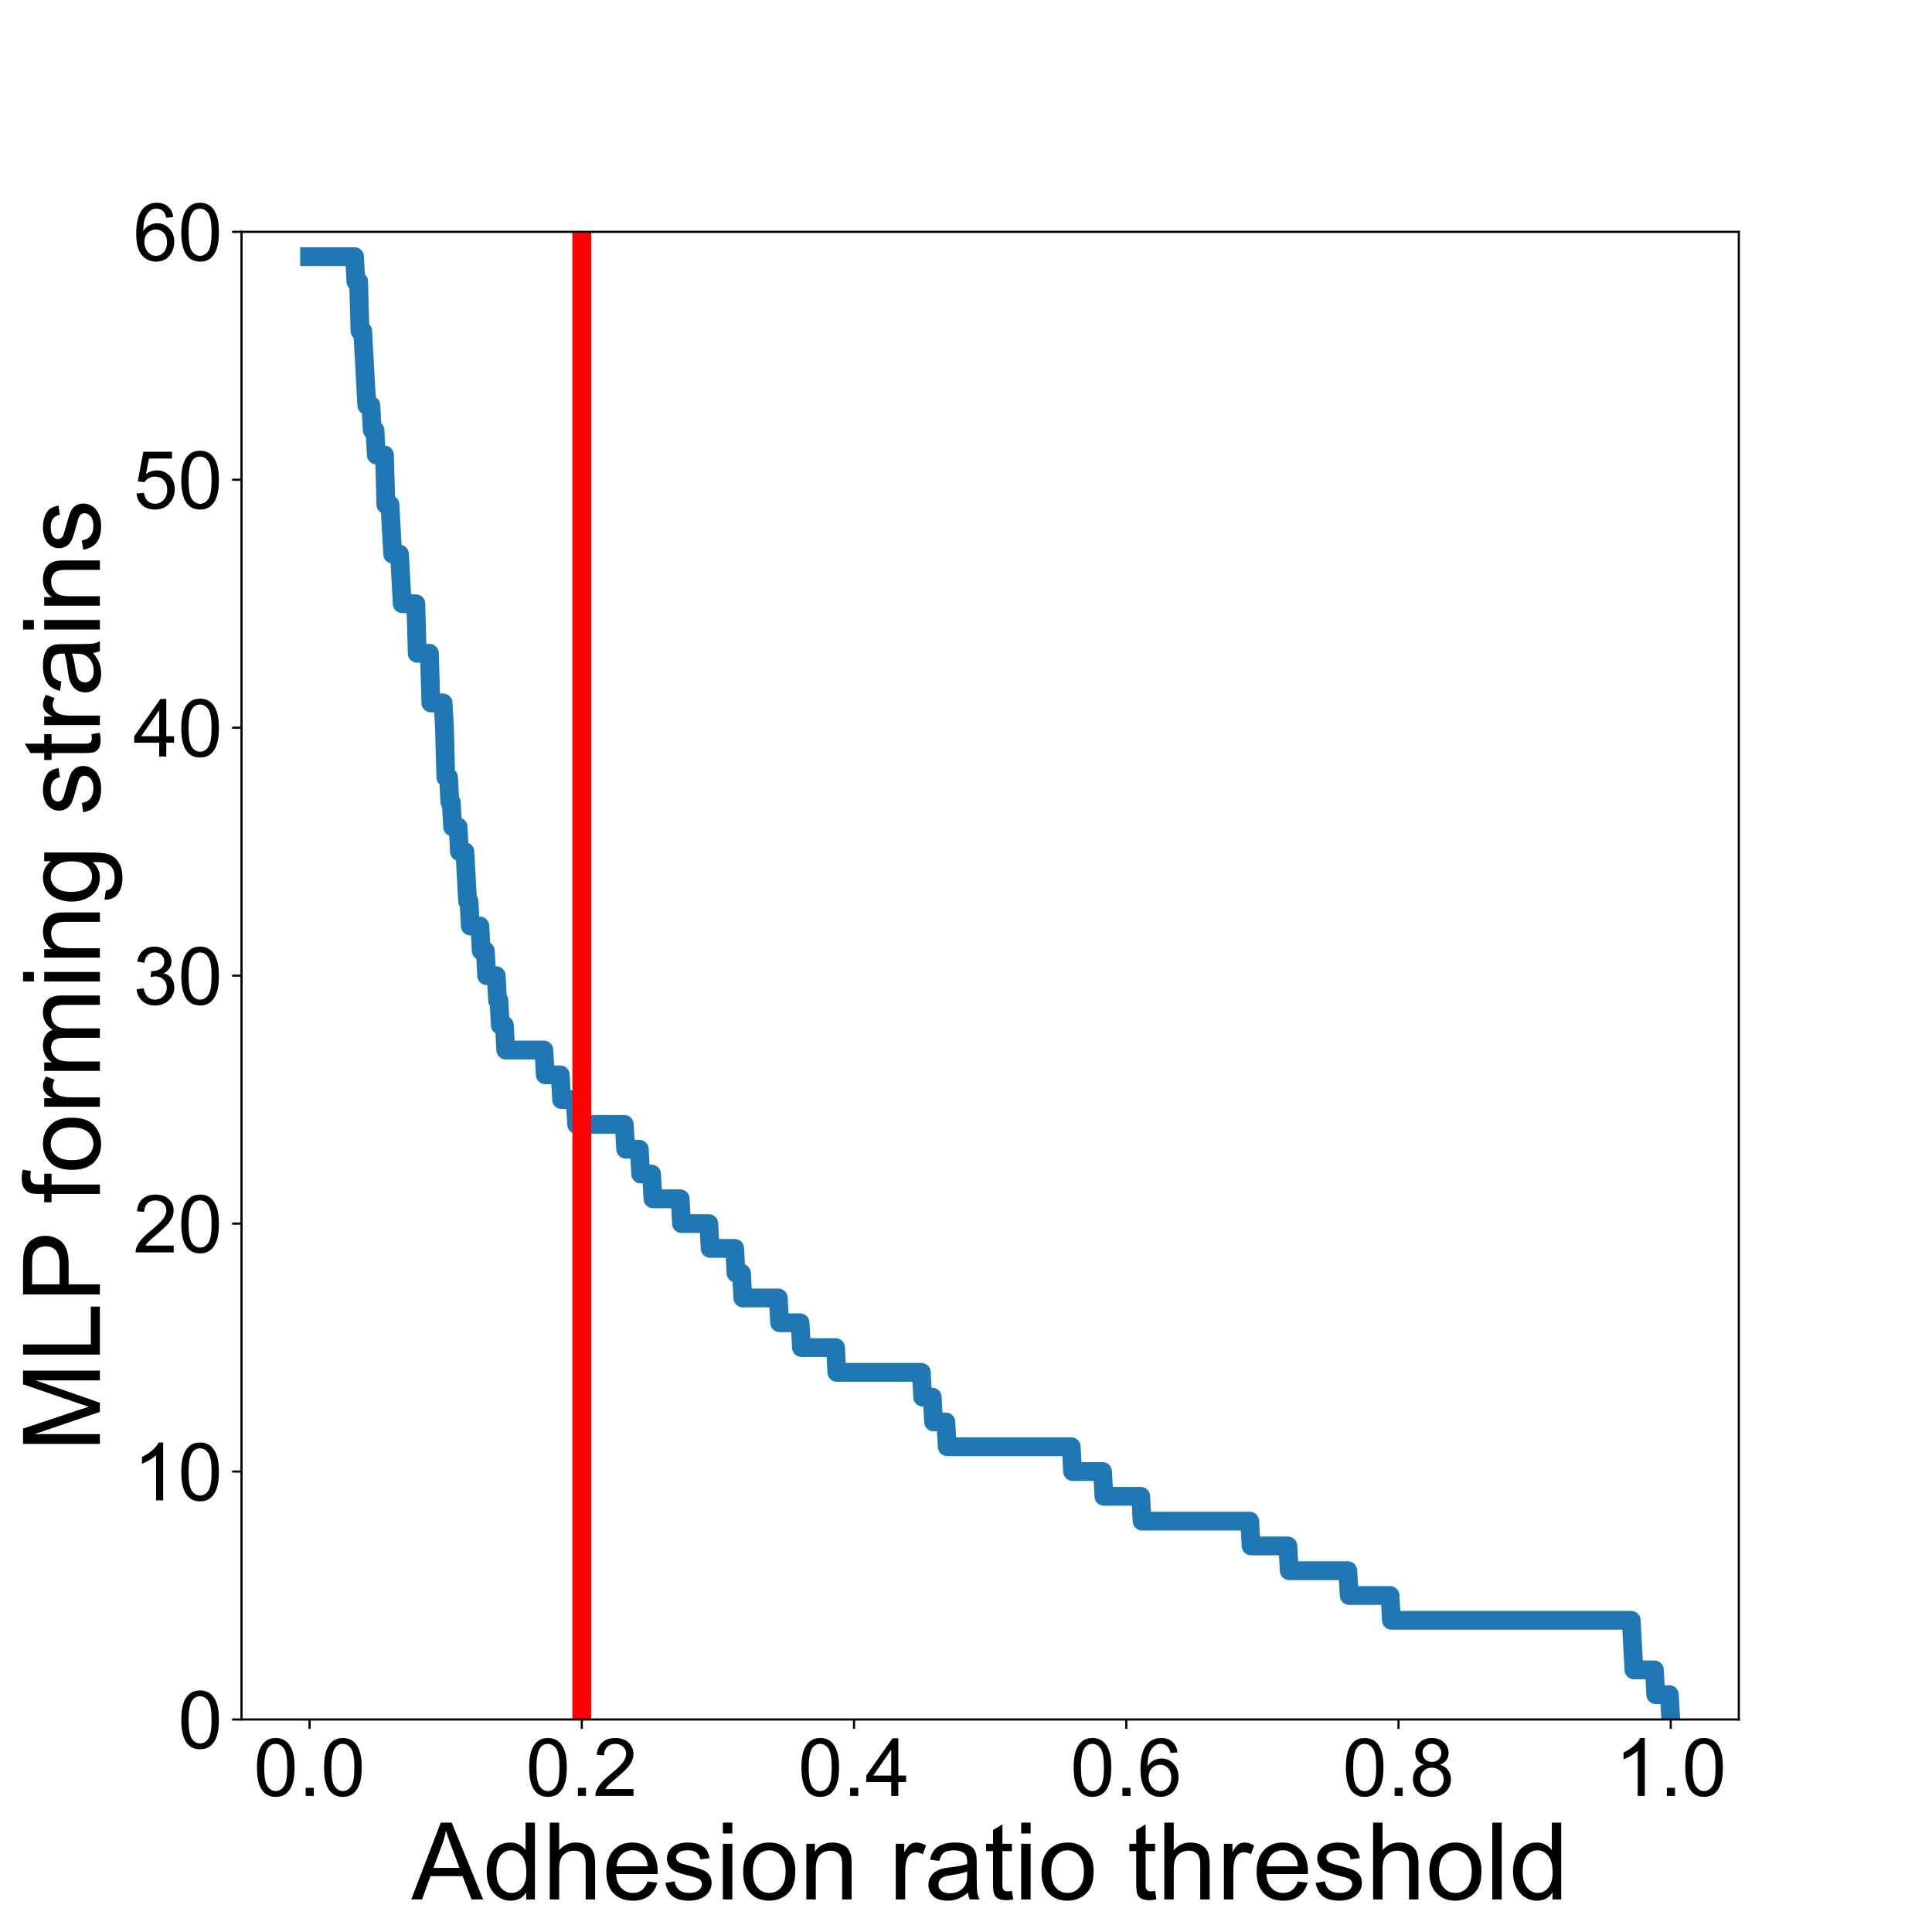
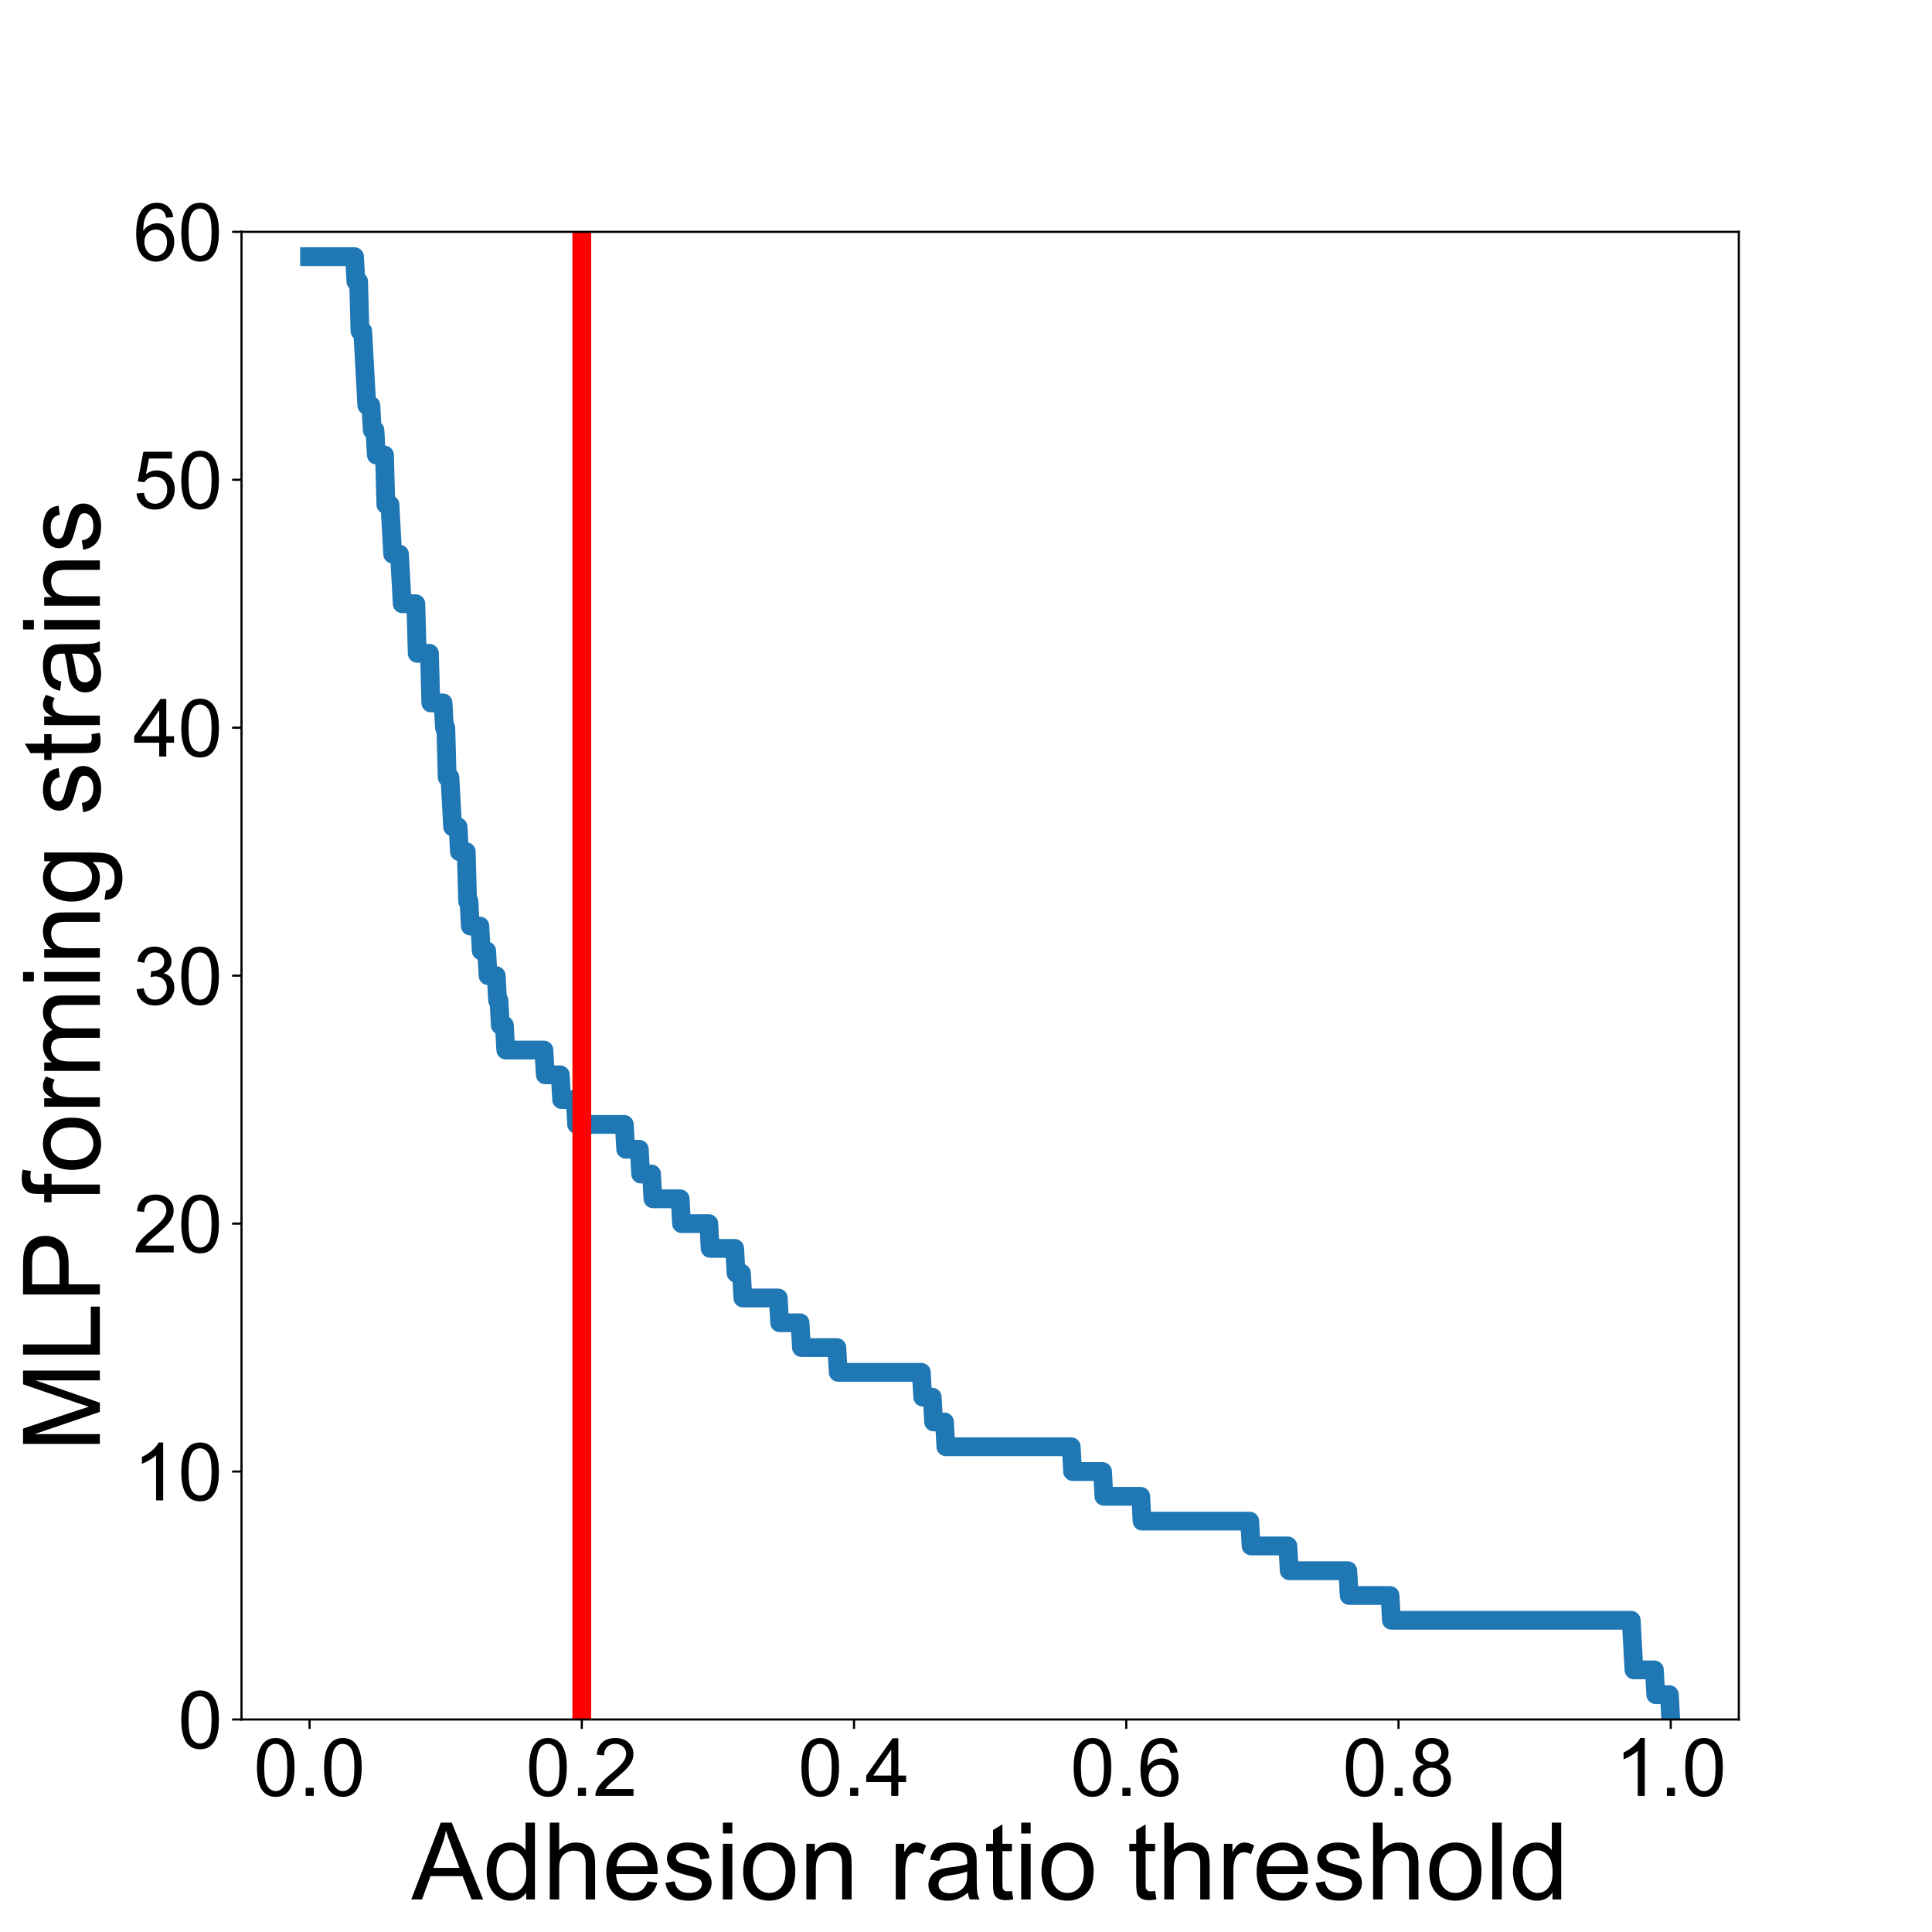
<svg xmlns="http://www.w3.org/2000/svg" xmlns:xlink="http://www.w3.org/1999/xlink" width="720pt" height="720pt" viewBox="0 0 720 720" version="1.1">
  <defs>
    <style type="text/css">*{stroke-linejoin: round; stroke-linecap: butt}</style>
  </defs>
  <g id="figure_1">
    <g id="patch_1">
      <path d="M 0 720  L 720 720  L 720 0  L 0 0  z " style="fill: #ffffff" />
    </g>
    <g id="axes_1">
      <g id="patch_2">
        <path d="M 90 640.8  L 648 640.8  L 648 86.4  L 90 86.4  z " style="fill: #ffffff" />
      </g>
      <g id="matplotlib.axis_1">
        <g id="xtick_1">
          <g id="line2d_1">
            <defs>
-               <path id="m59dbe28dec" d="M 0 0  L 0 3.5  " style="stroke: #000000; stroke-width: 0.8" />
+               <path id="mb71d79c81f" d="M 0 0  L 0 3.5  " style="stroke: #000000; stroke-width: 0.8" />
            </defs>
            <g>
-               <use xlink:href="#m59dbe28dec" x="115.364" y="640.8" style="stroke: #000000; stroke-width: 0.8" />
+               <use xlink:href="#mb71d79c81f" x="115.364" y="640.8" style="stroke: #000000; stroke-width: 0.8" />
            </g>
          </g>
          <g id="text_1">
            <g transform="translate(94.51364 669.2734) scale(0.3 -0.3)">
              <defs>
                <path id="ArialMT-30" d="M 266 2259  Q 266 3072 433 3567  Q 600 4063 929 4331  Q 1259 4600 1759 4600  Q 2128 4600 2406 4451  Q 2684 4303 2865 4023  Q 3047 3744 3150 3342  Q 3253 2941 3253 2259  Q 3253 1453 3087 958  Q 2922 463 2592 192  Q 2263 -78 1759 -78  Q 1097 -78 719 397  Q 266 969 266 2259  z M 844 2259  Q 844 1131 1108 757  Q 1372 384 1759 384  Q 2147 384 2411 759  Q 2675 1134 2675 2259  Q 2675 3391 2411 3762  Q 2147 4134 1753 4134  Q 1366 4134 1134 3806  Q 844 3388 844 2259  z " transform="scale(0.015625)" />
                <path id="ArialMT-2e" d="M 581 0  L 581 641  L 1222 641  L 1222 0  L 581 0  z " transform="scale(0.015625)" />
              </defs>
              <use xlink:href="#ArialMT-30" />
              <use xlink:href="#ArialMT-2e" x="55.615" />
              <use xlink:href="#ArialMT-30" x="83.398" />
            </g>
          </g>
        </g>
        <g id="xtick_2">
          <g id="line2d_2">
            <g>
-               <use xlink:href="#m59dbe28dec" x="216.818" y="640.8" style="stroke: #000000; stroke-width: 0.8" />
+               <use xlink:href="#mb71d79c81f" x="216.818" y="640.8" style="stroke: #000000; stroke-width: 0.8" />
            </g>
          </g>
          <g id="text_2">
            <g transform="translate(195.9682 669.2734) scale(0.3 -0.3)">
              <defs>
                <path id="ArialMT-32" d="M 3222 541  L 3222 0  L 194 0  Q 188 203 259 391  Q 375 700 629 1000  Q 884 1300 1366 1694  Q 2113 2306 2375 2664  Q 2638 3022 2638 3341  Q 2638 3675 2398 3904  Q 2159 4134 1775 4134  Q 1369 4134 1125 3890  Q 881 3647 878 3216  L 300 3275  Q 359 3922 746 4261  Q 1134 4600 1788 4600  Q 2447 4600 2831 4234  Q 3216 3869 3216 3328  Q 3216 3053 3103 2787  Q 2991 2522 2730 2228  Q 2469 1934 1863 1422  Q 1356 997 1212 845  Q 1069 694 975 541  L 3222 541  z " transform="scale(0.015625)" />
              </defs>
              <use xlink:href="#ArialMT-30" />
              <use xlink:href="#ArialMT-2e" x="55.615" />
              <use xlink:href="#ArialMT-32" x="83.398" />
            </g>
          </g>
        </g>
        <g id="xtick_3">
          <g id="line2d_3">
            <g>
-               <use xlink:href="#m59dbe28dec" x="318.273" y="640.8" style="stroke: #000000; stroke-width: 0.8" />
+               <use xlink:href="#mb71d79c81f" x="318.273" y="640.8" style="stroke: #000000; stroke-width: 0.8" />
            </g>
          </g>
          <g id="text_3">
            <g transform="translate(297.4227 669.2734) scale(0.3 -0.3)">
              <defs>
                <path id="ArialMT-34" d="M 2069 0  L 2069 1097  L 81 1097  L 81 1613  L 2172 4581  L 2631 4581  L 2631 1613  L 3250 1613  L 3250 1097  L 2631 1097  L 2631 0  L 2069 0  z M 2069 1613  L 2069 3678  L 634 1613  L 2069 1613  z " transform="scale(0.015625)" />
              </defs>
              <use xlink:href="#ArialMT-30" />
              <use xlink:href="#ArialMT-2e" x="55.615" />
              <use xlink:href="#ArialMT-34" x="83.398" />
            </g>
          </g>
        </g>
        <g id="xtick_4">
          <g id="line2d_4">
            <g>
-               <use xlink:href="#m59dbe28dec" x="419.727" y="640.8" style="stroke: #000000; stroke-width: 0.8" />
+               <use xlink:href="#mb71d79c81f" x="419.727" y="640.8" style="stroke: #000000; stroke-width: 0.8" />
            </g>
          </g>
          <g id="text_4">
            <g transform="translate(398.8773 669.2734) scale(0.3 -0.3)">
              <defs>
                <path id="ArialMT-36" d="M 3184 3459  L 2625 3416  Q 2550 3747 2413 3897  Q 2184 4138 1850 4138  Q 1581 4138 1378 3988  Q 1113 3794 959 3422  Q 806 3050 800 2363  Q 1003 2672 1297 2822  Q 1591 2972 1913 2972  Q 2475 2972 2870 2558  Q 3266 2144 3266 1488  Q 3266 1056 3080 686  Q 2894 316 2569 119  Q 2244 -78 1831 -78  Q 1128 -78 684 439  Q 241 956 241 2144  Q 241 3472 731 4075  Q 1159 4600 1884 4600  Q 2425 4600 2770 4297  Q 3116 3994 3184 3459  z M 888 1484  Q 888 1194 1011 928  Q 1134 663 1356 523  Q 1578 384 1822 384  Q 2178 384 2434 671  Q 2691 959 2691 1453  Q 2691 1928 2437 2201  Q 2184 2475 1800 2475  Q 1419 2475 1153 2201  Q 888 1928 888 1484  z " transform="scale(0.015625)" />
              </defs>
              <use xlink:href="#ArialMT-30" />
              <use xlink:href="#ArialMT-2e" x="55.615" />
              <use xlink:href="#ArialMT-36" x="83.398" />
            </g>
          </g>
        </g>
        <g id="xtick_5">
          <g id="line2d_5">
            <g>
-               <use xlink:href="#m59dbe28dec" x="521.182" y="640.8" style="stroke: #000000; stroke-width: 0.8" />
+               <use xlink:href="#mb71d79c81f" x="521.182" y="640.8" style="stroke: #000000; stroke-width: 0.8" />
            </g>
          </g>
          <g id="text_5">
            <g transform="translate(500.3318 669.2734) scale(0.3 -0.3)">
              <defs>
                <path id="ArialMT-38" d="M 1131 2484  Q 781 2613 612 2850  Q 444 3088 444 3419  Q 444 3919 803 4259  Q 1163 4600 1759 4600  Q 2359 4600 2725 4251  Q 3091 3903 3091 3403  Q 3091 3084 2923 2848  Q 2756 2613 2416 2484  Q 2838 2347 3058 2040  Q 3278 1734 3278 1309  Q 3278 722 2862 322  Q 2447 -78 1769 -78  Q 1091 -78 675 323  Q 259 725 259 1325  Q 259 1772 486 2073  Q 713 2375 1131 2484  z M 1019 3438  Q 1019 3113 1228 2906  Q 1438 2700 1772 2700  Q 2097 2700 2305 2904  Q 2513 3109 2513 3406  Q 2513 3716 2298 3927  Q 2084 4138 1766 4138  Q 1444 4138 1231 3931  Q 1019 3725 1019 3438  z M 838 1322  Q 838 1081 952 856  Q 1066 631 1291 507  Q 1516 384 1775 384  Q 2178 384 2440 643  Q 2703 903 2703 1303  Q 2703 1709 2433 1975  Q 2163 2241 1756 2241  Q 1359 2241 1098 1978  Q 838 1716 838 1322  z " transform="scale(0.015625)" />
              </defs>
              <use xlink:href="#ArialMT-30" />
              <use xlink:href="#ArialMT-2e" x="55.615" />
              <use xlink:href="#ArialMT-38" x="83.398" />
            </g>
          </g>
        </g>
        <g id="xtick_6">
          <g id="line2d_6">
            <g>
-               <use xlink:href="#m59dbe28dec" x="622.636" y="640.8" style="stroke: #000000; stroke-width: 0.8" />
+               <use xlink:href="#mb71d79c81f" x="622.636" y="640.8" style="stroke: #000000; stroke-width: 0.8" />
            </g>
          </g>
          <g id="text_6">
            <g transform="translate(601.7864 669.2734) scale(0.3 -0.3)">
              <defs>
                <path id="ArialMT-31" d="M 2384 0  L 1822 0  L 1822 3584  Q 1619 3391 1289 3197  Q 959 3003 697 2906  L 697 3450  Q 1169 3672 1522 3987  Q 1875 4303 2022 4600  L 2384 4600  L 2384 0  z " transform="scale(0.015625)" />
              </defs>
              <use xlink:href="#ArialMT-31" />
              <use xlink:href="#ArialMT-2e" x="55.615" />
              <use xlink:href="#ArialMT-30" x="83.398" />
            </g>
          </g>
        </g>
        <g id="text_7">
          <g transform="translate(153.3219 707.8672) scale(0.4 -0.4)">
            <defs>
              <path id="ArialMT-41" d="M -9 0  L 1750 4581  L 2403 4581  L 4278 0  L 3588 0  L 3053 1388  L 1138 1388  L 634 0  L -9 0  z M 1313 1881  L 2866 1881  L 2388 3150  Q 2169 3728 2063 4100  Q 1975 3659 1816 3225  L 1313 1881  z " transform="scale(0.015625)" />
              <path id="ArialMT-64" d="M 2575 0  L 2575 419  Q 2259 -75 1647 -75  Q 1250 -75 917 144  Q 584 363 401 755  Q 219 1147 219 1656  Q 219 2153 384 2558  Q 550 2963 881 3178  Q 1213 3394 1622 3394  Q 1922 3394 2156 3267  Q 2391 3141 2538 2938  L 2538 4581  L 3097 4581  L 3097 0  L 2575 0  z M 797 1656  Q 797 1019 1065 703  Q 1334 388 1700 388  Q 2069 388 2326 689  Q 2584 991 2584 1609  Q 2584 2291 2321 2609  Q 2059 2928 1675 2928  Q 1300 2928 1048 2622  Q 797 2316 797 1656  z " transform="scale(0.015625)" />
              <path id="ArialMT-68" d="M 422 0  L 422 4581  L 984 4581  L 984 2938  Q 1378 3394 1978 3394  Q 2347 3394 2619 3248  Q 2891 3103 3008 2847  Q 3125 2591 3125 2103  L 3125 0  L 2563 0  L 2563 2103  Q 2563 2525 2380 2717  Q 2197 2909 1863 2909  Q 1613 2909 1392 2779  Q 1172 2650 1078 2428  Q 984 2206 984 1816  L 984 0  L 422 0  z " transform="scale(0.015625)" />
              <path id="ArialMT-65" d="M 2694 1069  L 3275 997  Q 3138 488 2766 206  Q 2394 -75 1816 -75  Q 1088 -75 661 373  Q 234 822 234 1631  Q 234 2469 665 2931  Q 1097 3394 1784 3394  Q 2450 3394 2872 2941  Q 3294 2488 3294 1666  Q 3294 1616 3291 1516  L 816 1516  Q 847 969 1125 678  Q 1403 388 1819 388  Q 2128 388 2347 550  Q 2566 713 2694 1069  z M 847 1978  L 2700 1978  Q 2663 2397 2488 2606  Q 2219 2931 1791 2931  Q 1403 2931 1139 2672  Q 875 2413 847 1978  z " transform="scale(0.015625)" />
              <path id="ArialMT-73" d="M 197 991  L 753 1078  Q 800 744 1014 566  Q 1228 388 1613 388  Q 2000 388 2187 545  Q 2375 703 2375 916  Q 2375 1106 2209 1216  Q 2094 1291 1634 1406  Q 1016 1563 777 1677  Q 538 1791 414 1992  Q 291 2194 291 2438  Q 291 2659 392 2848  Q 494 3038 669 3163  Q 800 3259 1026 3326  Q 1253 3394 1513 3394  Q 1903 3394 2198 3281  Q 2494 3169 2634 2976  Q 2775 2784 2828 2463  L 2278 2388  Q 2241 2644 2061 2787  Q 1881 2931 1553 2931  Q 1166 2931 1000 2803  Q 834 2675 834 2503  Q 834 2394 903 2306  Q 972 2216 1119 2156  Q 1203 2125 1616 2013  Q 2213 1853 2448 1751  Q 2684 1650 2818 1456  Q 2953 1263 2953 975  Q 2953 694 2789 445  Q 2625 197 2315 61  Q 2006 -75 1616 -75  Q 969 -75 630 194  Q 291 463 197 991  z " transform="scale(0.015625)" />
              <path id="ArialMT-69" d="M 425 3934  L 425 4581  L 988 4581  L 988 3934  L 425 3934  z M 425 0  L 425 3319  L 988 3319  L 988 0  L 425 0  z " transform="scale(0.015625)" />
              <path id="ArialMT-6f" d="M 213 1659  Q 213 2581 725 3025  Q 1153 3394 1769 3394  Q 2453 3394 2887 2945  Q 3322 2497 3322 1706  Q 3322 1066 3130 698  Q 2938 331 2570 128  Q 2203 -75 1769 -75  Q 1072 -75 642 372  Q 213 819 213 1659  z M 791 1659  Q 791 1022 1069 705  Q 1347 388 1769 388  Q 2188 388 2466 706  Q 2744 1025 2744 1678  Q 2744 2294 2464 2611  Q 2184 2928 1769 2928  Q 1347 2928 1069 2612  Q 791 2297 791 1659  z " transform="scale(0.015625)" />
              <path id="ArialMT-6e" d="M 422 0  L 422 3319  L 928 3319  L 928 2847  Q 1294 3394 1984 3394  Q 2284 3394 2536 3286  Q 2788 3178 2913 3003  Q 3038 2828 3088 2588  Q 3119 2431 3119 2041  L 3119 0  L 2556 0  L 2556 2019  Q 2556 2363 2490 2533  Q 2425 2703 2258 2804  Q 2091 2906 1866 2906  Q 1506 2906 1245 2678  Q 984 2450 984 1813  L 984 0  L 422 0  z " transform="scale(0.015625)" />
              <path id="ArialMT-20" transform="scale(0.015625)" />
              <path id="ArialMT-72" d="M 416 0  L 416 3319  L 922 3319  L 922 2816  Q 1116 3169 1280 3281  Q 1444 3394 1641 3394  Q 1925 3394 2219 3213  L 2025 2691  Q 1819 2813 1613 2813  Q 1428 2813 1281 2702  Q 1134 2591 1072 2394  Q 978 2094 978 1738  L 978 0  L 416 0  z " transform="scale(0.015625)" />
              <path id="ArialMT-61" d="M 2588 409  Q 2275 144 1986 34  Q 1697 -75 1366 -75  Q 819 -75 525 192  Q 231 459 231 875  Q 231 1119 342 1320  Q 453 1522 633 1644  Q 813 1766 1038 1828  Q 1203 1872 1538 1913  Q 2219 1994 2541 2106  Q 2544 2222 2544 2253  Q 2544 2597 2384 2738  Q 2169 2928 1744 2928  Q 1347 2928 1158 2789  Q 969 2650 878 2297  L 328 2372  Q 403 2725 575 2942  Q 747 3159 1072 3276  Q 1397 3394 1825 3394  Q 2250 3394 2515 3294  Q 2781 3194 2906 3042  Q 3031 2891 3081 2659  Q 3109 2516 3109 2141  L 3109 1391  Q 3109 606 3145 398  Q 3181 191 3288 0  L 2700 0  Q 2613 175 2588 409  z M 2541 1666  Q 2234 1541 1622 1453  Q 1275 1403 1131 1340  Q 988 1278 909 1158  Q 831 1038 831 891  Q 831 666 1001 516  Q 1172 366 1500 366  Q 1825 366 2078 508  Q 2331 650 2450 897  Q 2541 1088 2541 1459  L 2541 1666  z " transform="scale(0.015625)" />
              <path id="ArialMT-74" d="M 1650 503  L 1731 6  Q 1494 -44 1306 -44  Q 1000 -44 831 53  Q 663 150 594 308  Q 525 466 525 972  L 525 2881  L 113 2881  L 113 3319  L 525 3319  L 525 4141  L 1084 4478  L 1084 3319  L 1650 3319  L 1650 2881  L 1084 2881  L 1084 941  Q 1084 700 1114 631  Q 1144 563 1211 522  Q 1278 481 1403 481  Q 1497 481 1650 503  z " transform="scale(0.015625)" />
              <path id="ArialMT-6c" d="M 409 0  L 409 4581  L 972 4581  L 972 0  L 409 0  z " transform="scale(0.015625)" />
            </defs>
            <use xlink:href="#ArialMT-41" />
            <use xlink:href="#ArialMT-64" x="66.699" />
            <use xlink:href="#ArialMT-68" x="122.314" />
            <use xlink:href="#ArialMT-65" x="177.93" />
            <use xlink:href="#ArialMT-73" x="233.545" />
            <use xlink:href="#ArialMT-69" x="283.545" />
            <use xlink:href="#ArialMT-6f" x="305.762" />
            <use xlink:href="#ArialMT-6e" x="361.377" />
            <use xlink:href="#ArialMT-20" x="416.992" />
            <use xlink:href="#ArialMT-72" x="444.775" />
            <use xlink:href="#ArialMT-61" x="478.076" />
            <use xlink:href="#ArialMT-74" x="533.691" />
            <use xlink:href="#ArialMT-69" x="561.475" />
            <use xlink:href="#ArialMT-6f" x="583.691" />
            <use xlink:href="#ArialMT-20" x="639.307" />
            <use xlink:href="#ArialMT-74" x="667.09" />
            <use xlink:href="#ArialMT-68" x="694.873" />
            <use xlink:href="#ArialMT-72" x="750.488" />
            <use xlink:href="#ArialMT-65" x="783.789" />
            <use xlink:href="#ArialMT-73" x="839.404" />
            <use xlink:href="#ArialMT-68" x="889.404" />
            <use xlink:href="#ArialMT-6f" x="945.02" />
            <use xlink:href="#ArialMT-6c" x="1000.635" />
            <use xlink:href="#ArialMT-64" x="1022.852" />
          </g>
        </g>
      </g>
      <g id="matplotlib.axis_2">
        <g id="ytick_1">
          <g id="line2d_7">
            <defs>
-               <path id="mf859615223" d="M 0 0  L -3.5 0  " style="stroke: #000000; stroke-width: 0.8" />
+               <path id="m4291d26ab8" d="M 0 0  L -3.5 0  " style="stroke: #000000; stroke-width: 0.8" />
            </defs>
            <g>
-               <use xlink:href="#mf859615223" x="90" y="640.8" style="stroke: #000000; stroke-width: 0.8" />
+               <use xlink:href="#m4291d26ab8" x="90" y="640.8" style="stroke: #000000; stroke-width: 0.8" />
            </g>
          </g>
          <g id="text_8">
            <g transform="translate(66.31719 651.5367) scale(0.3 -0.3)">
              <use xlink:href="#ArialMT-30" />
            </g>
          </g>
        </g>
        <g id="ytick_2">
          <g id="line2d_8">
            <g>
-               <use xlink:href="#mf859615223" x="90" y="548.4" style="stroke: #000000; stroke-width: 0.8" />
+               <use xlink:href="#m4291d26ab8" x="90" y="548.4" style="stroke: #000000; stroke-width: 0.8" />
            </g>
          </g>
          <g id="text_9">
            <g transform="translate(49.63437 559.1367) scale(0.3 -0.3)">
              <use xlink:href="#ArialMT-31" />
              <use xlink:href="#ArialMT-30" x="55.615" />
            </g>
          </g>
        </g>
        <g id="ytick_3">
          <g id="line2d_9">
            <g>
-               <use xlink:href="#mf859615223" x="90" y="456" style="stroke: #000000; stroke-width: 0.8" />
+               <use xlink:href="#m4291d26ab8" x="90" y="456" style="stroke: #000000; stroke-width: 0.8" />
            </g>
          </g>
          <g id="text_10">
            <g transform="translate(49.63437 466.7367) scale(0.3 -0.3)">
              <use xlink:href="#ArialMT-32" />
              <use xlink:href="#ArialMT-30" x="55.615" />
            </g>
          </g>
        </g>
        <g id="ytick_4">
          <g id="line2d_10">
            <g>
-               <use xlink:href="#mf859615223" x="90" y="363.6" style="stroke: #000000; stroke-width: 0.8" />
+               <use xlink:href="#m4291d26ab8" x="90" y="363.6" style="stroke: #000000; stroke-width: 0.8" />
            </g>
          </g>
          <g id="text_11">
            <g transform="translate(49.63437 374.3367) scale(0.3 -0.3)">
              <defs>
                <path id="ArialMT-33" d="M 269 1209  L 831 1284  Q 928 806 1161 595  Q 1394 384 1728 384  Q 2125 384 2398 659  Q 2672 934 2672 1341  Q 2672 1728 2419 1979  Q 2166 2231 1775 2231  Q 1616 2231 1378 2169  L 1441 2663  Q 1497 2656 1531 2656  Q 1891 2656 2178 2843  Q 2466 3031 2466 3422  Q 2466 3731 2256 3934  Q 2047 4138 1716 4138  Q 1388 4138 1169 3931  Q 950 3725 888 3313  L 325 3413  Q 428 3978 793 4289  Q 1159 4600 1703 4600  Q 2078 4600 2393 4439  Q 2709 4278 2876 4000  Q 3044 3722 3044 3409  Q 3044 3113 2884 2869  Q 2725 2625 2413 2481  Q 2819 2388 3044 2092  Q 3269 1797 3269 1353  Q 3269 753 2831 336  Q 2394 -81 1725 -81  Q 1122 -81 723 278  Q 325 638 269 1209  z " transform="scale(0.015625)" />
              </defs>
              <use xlink:href="#ArialMT-33" />
              <use xlink:href="#ArialMT-30" x="55.615" />
            </g>
          </g>
        </g>
        <g id="ytick_5">
          <g id="line2d_11">
            <g>
-               <use xlink:href="#mf859615223" x="90" y="271.2" style="stroke: #000000; stroke-width: 0.8" />
+               <use xlink:href="#m4291d26ab8" x="90" y="271.2" style="stroke: #000000; stroke-width: 0.8" />
            </g>
          </g>
          <g id="text_12">
            <g transform="translate(49.63437 281.9367) scale(0.3 -0.3)">
              <use xlink:href="#ArialMT-34" />
              <use xlink:href="#ArialMT-30" x="55.615" />
            </g>
          </g>
        </g>
        <g id="ytick_6">
          <g id="line2d_12">
            <g>
-               <use xlink:href="#mf859615223" x="90" y="178.8" style="stroke: #000000; stroke-width: 0.8" />
+               <use xlink:href="#m4291d26ab8" x="90" y="178.8" style="stroke: #000000; stroke-width: 0.8" />
            </g>
          </g>
          <g id="text_13">
            <g transform="translate(49.63437 189.5367) scale(0.3 -0.3)">
              <defs>
                <path id="ArialMT-35" d="M 266 1200  L 856 1250  Q 922 819 1161 601  Q 1400 384 1738 384  Q 2144 384 2425 690  Q 2706 997 2706 1503  Q 2706 1984 2436 2262  Q 2166 2541 1728 2541  Q 1456 2541 1237 2417  Q 1019 2294 894 2097  L 366 2166  L 809 4519  L 3088 4519  L 3088 3981  L 1259 3981  L 1013 2750  Q 1425 3038 1878 3038  Q 2478 3038 2890 2622  Q 3303 2206 3303 1553  Q 3303 931 2941 478  Q 2500 -78 1738 -78  Q 1113 -78 717 272  Q 322 622 266 1200  z " transform="scale(0.015625)" />
              </defs>
              <use xlink:href="#ArialMT-35" />
              <use xlink:href="#ArialMT-30" x="55.615" />
            </g>
          </g>
        </g>
        <g id="ytick_7">
          <g id="line2d_13">
            <g>
-               <use xlink:href="#mf859615223" x="90" y="86.4" style="stroke: #000000; stroke-width: 0.8" />
+               <use xlink:href="#m4291d26ab8" x="90" y="86.4" style="stroke: #000000; stroke-width: 0.8" />
            </g>
          </g>
          <g id="text_14">
            <g transform="translate(49.63437 97.13672) scale(0.3 -0.3)">
              <use xlink:href="#ArialMT-36" />
              <use xlink:href="#ArialMT-30" x="55.615" />
            </g>
          </g>
        </g>
        <g id="text_15">
          <g transform="translate(37.21563 541.0719) rotate(-90) scale(0.4 -0.4)">
            <defs>
              <path id="ArialMT-4d" d="M 475 0  L 475 4581  L 1388 4581  L 2472 1338  Q 2622 884 2691 659  Q 2769 909 2934 1394  L 4031 4581  L 4847 4581  L 4847 0  L 4263 0  L 4263 3834  L 2931 0  L 2384 0  L 1059 3900  L 1059 0  L 475 0  z " transform="scale(0.015625)" />
              <path id="ArialMT-4c" d="M 469 0  L 469 4581  L 1075 4581  L 1075 541  L 3331 541  L 3331 0  L 469 0  z " transform="scale(0.015625)" />
              <path id="ArialMT-50" d="M 494 0  L 494 4581  L 2222 4581  Q 2678 4581 2919 4538  Q 3256 4481 3484 4323  Q 3713 4166 3852 3881  Q 3991 3597 3991 3256  Q 3991 2672 3619 2267  Q 3247 1863 2275 1863  L 1100 1863  L 1100 0  L 494 0  z M 1100 2403  L 2284 2403  Q 2872 2403 3119 2622  Q 3366 2841 3366 3238  Q 3366 3525 3220 3729  Q 3075 3934 2838 4000  Q 2684 4041 2272 4041  L 1100 4041  L 1100 2403  z " transform="scale(0.015625)" />
              <path id="ArialMT-66" d="M 556 0  L 556 2881  L 59 2881  L 59 3319  L 556 3319  L 556 3672  Q 556 4006 616 4169  Q 697 4388 901 4523  Q 1106 4659 1475 4659  Q 1713 4659 2000 4603  L 1916 4113  Q 1741 4144 1584 4144  Q 1328 4144 1222 4034  Q 1116 3925 1116 3625  L 1116 3319  L 1763 3319  L 1763 2881  L 1116 2881  L 1116 0  L 556 0  z " transform="scale(0.015625)" />
              <path id="ArialMT-6d" d="M 422 0  L 422 3319  L 925 3319  L 925 2853  Q 1081 3097 1340 3245  Q 1600 3394 1931 3394  Q 2300 3394 2536 3241  Q 2772 3088 2869 2813  Q 3263 3394 3894 3394  Q 4388 3394 4653 3120  Q 4919 2847 4919 2278  L 4919 0  L 4359 0  L 4359 2091  Q 4359 2428 4304 2576  Q 4250 2725 4106 2815  Q 3963 2906 3769 2906  Q 3419 2906 3187 2673  Q 2956 2441 2956 1928  L 2956 0  L 2394 0  L 2394 2156  Q 2394 2531 2256 2718  Q 2119 2906 1806 2906  Q 1569 2906 1367 2781  Q 1166 2656 1075 2415  Q 984 2175 984 1722  L 984 0  L 422 0  z " transform="scale(0.015625)" />
              <path id="ArialMT-67" d="M 319 -275  L 866 -356  Q 900 -609 1056 -725  Q 1266 -881 1628 -881  Q 2019 -881 2231 -725  Q 2444 -569 2519 -288  Q 2563 -116 2559 434  Q 2191 0 1641 0  Q 956 0 581 494  Q 206 988 206 1678  Q 206 2153 378 2554  Q 550 2956 876 3175  Q 1203 3394 1644 3394  Q 2231 3394 2613 2919  L 2613 3319  L 3131 3319  L 3131 450  Q 3131 -325 2973 -648  Q 2816 -972 2473 -1159  Q 2131 -1347 1631 -1347  Q 1038 -1347 672 -1080  Q 306 -813 319 -275  z M 784 1719  Q 784 1066 1043 766  Q 1303 466 1694 466  Q 2081 466 2343 764  Q 2606 1063 2606 1700  Q 2606 2309 2336 2618  Q 2066 2928 1684 2928  Q 1309 2928 1046 2623  Q 784 2319 784 1719  z " transform="scale(0.015625)" />
            </defs>
            <use xlink:href="#ArialMT-4d" />
            <use xlink:href="#ArialMT-4c" x="83.301" />
            <use xlink:href="#ArialMT-50" x="138.916" />
            <use xlink:href="#ArialMT-20" x="203.865" />
            <use xlink:href="#ArialMT-66" x="231.648" />
            <use xlink:href="#ArialMT-6f" x="259.432" />
            <use xlink:href="#ArialMT-72" x="315.047" />
            <use xlink:href="#ArialMT-6d" x="348.348" />
            <use xlink:href="#ArialMT-69" x="431.648" />
            <use xlink:href="#ArialMT-6e" x="453.865" />
            <use xlink:href="#ArialMT-67" x="509.48" />
            <use xlink:href="#ArialMT-20" x="565.096" />
            <use xlink:href="#ArialMT-73" x="592.879" />
            <use xlink:href="#ArialMT-74" x="642.879" />
            <use xlink:href="#ArialMT-72" x="670.662" />
            <use xlink:href="#ArialMT-61" x="703.963" />
            <use xlink:href="#ArialMT-69" x="759.578" />
            <use xlink:href="#ArialMT-6e" x="781.795" />
            <use xlink:href="#ArialMT-73" x="837.41" />
          </g>
        </g>
      </g>
      <g id="line2d_14">
-         <path d="M 115.364 95.64  L 132.12 95.64  L 132.628 104.88  L 133.644 104.88  L 134.152 123.36  L 135.167 123.36  L 136.69 151.08  L 138.214 151.08  L 138.722 160.32  L 139.737 160.32  L 140.245 169.56  L 143.292 169.56  L 143.799 188.04  L 145.323 188.04  L 146.338 206.52  L 148.877 206.52  L 149.893 225  L 154.971 225  L 155.478 243.48  L 160.048 243.48  L 160.556 261.96  L 165.126 261.96  L 165.634 271.2  L 166.142 289.68  L 167.157 289.68  L 167.665 298.92  L 168.173 298.92  L 168.681 308.16  L 170.712 308.16  L 171.219 317.4  L 173.251 317.4  L 174.266 335.88  L 174.774 335.88  L 175.282 345.12  L 178.836 345.12  L 179.344 354.36  L 180.867 354.36  L 181.375 363.6  L 184.93 363.6  L 185.437 372.84  L 185.945 372.84  L 186.453 382.08  L 187.976 382.08  L 188.484 391.32  L 202.702 391.32  L 203.21 400.56  L 208.795 400.56  L 209.303 409.8  L 214.381 409.8  L 214.889 419.04  L 232.661 419.04  L 233.169 428.28  L 238.247 428.28  L 238.754 437.52  L 242.817 437.52  L 243.324 446.76  L 253.48 446.76  L 253.988 456  L 264.143 456  L 264.651 465.24  L 273.791 465.24  L 274.299 474.48  L 276.33 474.48  L 276.838 483.72  L 290.04 483.72  L 290.548 492.96  L 298.165 492.96  L 298.672 502.2  L 311.367 502.2  L 311.875 511.44  L 343.357 511.44  L 343.865 520.68  L 347.419 520.68  L 347.927 529.92  L 352.497 529.92  L 353.005 539.16  L 399.213 539.16  L 399.721 548.4  L 410.892 548.4  L 411.4 557.64  L 425.11 557.64  L 425.618 566.88  L 465.732 566.88  L 466.24 576.12  L 479.95 576.12  L 480.458 585.36  L 502.292 585.36  L 502.8 594.6  L 518.034 594.6  L 518.541 603.84  L 607.911 603.84  L 608.926 622.32  L 616.543 622.32  L 617.051 631.56  L 622.129 631.56  L 622.636 640.8  L 622.636 640.8  " clip-path="url(#p6d0e7784a7)" style="fill: none; stroke: #1f77b4; stroke-width: 7; stroke-linecap: square" />
+         <path d="M 115.364 95.64  L 132.12 95.64  L 132.628 104.88  L 133.644 104.88  L 134.152 123.36  L 135.167 123.36  L 136.69 151.08  L 138.214 151.08  L 138.722 160.32  L 139.737 160.32  L 140.245 169.56  L 143.292 169.56  L 143.799 188.04  L 145.323 188.04  L 146.338 206.52  L 148.877 206.52  L 149.893 225  L 154.971 225  L 155.478 243.48  L 160.048 243.48  L 160.556 261.96  L 165.126 261.96  L 165.634 271.2  L 166.142 271.2  L 166.649 289.68  L 167.665 289.68  L 168.681 308.16  L 170.712 308.16  L 171.219 317.4  L 173.758 317.4  L 174.266 335.88  L 174.774 335.88  L 175.282 345.12  L 178.836 345.12  L 179.344 354.36  L 181.375 354.36  L 181.883 363.6  L 184.93 363.6  L 185.437 372.84  L 185.945 372.84  L 186.453 382.08  L 187.976 382.08  L 188.484 391.32  L 202.702 391.32  L 203.21 400.56  L 208.795 400.56  L 209.303 409.8  L 214.381 409.8  L 214.889 419.04  L 232.661 419.04  L 233.169 428.28  L 238.247 428.28  L 238.754 437.52  L 242.817 437.52  L 243.324 446.76  L 253.48 446.76  L 253.988 456  L 264.143 456  L 264.651 465.24  L 273.791 465.24  L 274.299 474.48  L 276.33 474.48  L 276.838 483.72  L 290.04 483.72  L 290.548 492.96  L 298.165 492.96  L 298.672 502.2  L 311.875 502.2  L 312.382 511.44  L 343.357 511.44  L 343.865 520.68  L 347.419 520.68  L 347.927 529.92  L 351.989 529.92  L 352.497 539.16  L 399.213 539.16  L 399.721 548.4  L 410.892 548.4  L 411.4 557.64  L 425.11 557.64  L 425.618 566.88  L 465.732 566.88  L 466.24 576.12  L 479.95 576.12  L 480.458 585.36  L 502.292 585.36  L 502.8 594.6  L 518.034 594.6  L 518.541 603.84  L 607.911 603.84  L 608.926 622.32  L 616.543 622.32  L 617.051 631.56  L 622.129 631.56  L 622.636 640.8  L 622.636 640.8  " clip-path="url(#p89f84ac057)" style="fill: none; stroke: #1f77b4; stroke-width: 7; stroke-linecap: square" />
      </g>
      <g id="line2d_15">
-         <path d="M 216.818 640.8  L 216.818 86.4  " clip-path="url(#p6d0e7784a7)" style="fill: none; stroke: #ff0000; stroke-width: 7; stroke-linecap: square" />
+         <path d="M 216.818 640.8  L 216.818 86.4  " clip-path="url(#p89f84ac057)" style="fill: none; stroke: #ff0000; stroke-width: 7; stroke-linecap: square" />
      </g>
      <g id="patch_3">
        <path d="M 90 640.8  L 90 86.4  " style="fill: none; stroke: #000000; stroke-width: 0.8; stroke-linejoin: miter; stroke-linecap: square" />
      </g>
      <g id="patch_4">
        <path d="M 648 640.8  L 648 86.4  " style="fill: none; stroke: #000000; stroke-width: 0.8; stroke-linejoin: miter; stroke-linecap: square" />
      </g>
      <g id="patch_5">
        <path d="M 90 640.8  L 648 640.8  " style="fill: none; stroke: #000000; stroke-width: 0.8; stroke-linejoin: miter; stroke-linecap: square" />
      </g>
      <g id="patch_6">
        <path d="M 90 86.4  L 648 86.4  " style="fill: none; stroke: #000000; stroke-width: 0.8; stroke-linejoin: miter; stroke-linecap: square" />
      </g>
    </g>
  </g>
  <defs>
-     <clipPath id="p6d0e7784a7">
+     <clipPath id="p89f84ac057">
      <rect x="90" y="86.4" width="558" height="554.4" />
    </clipPath>
  </defs>
</svg>
